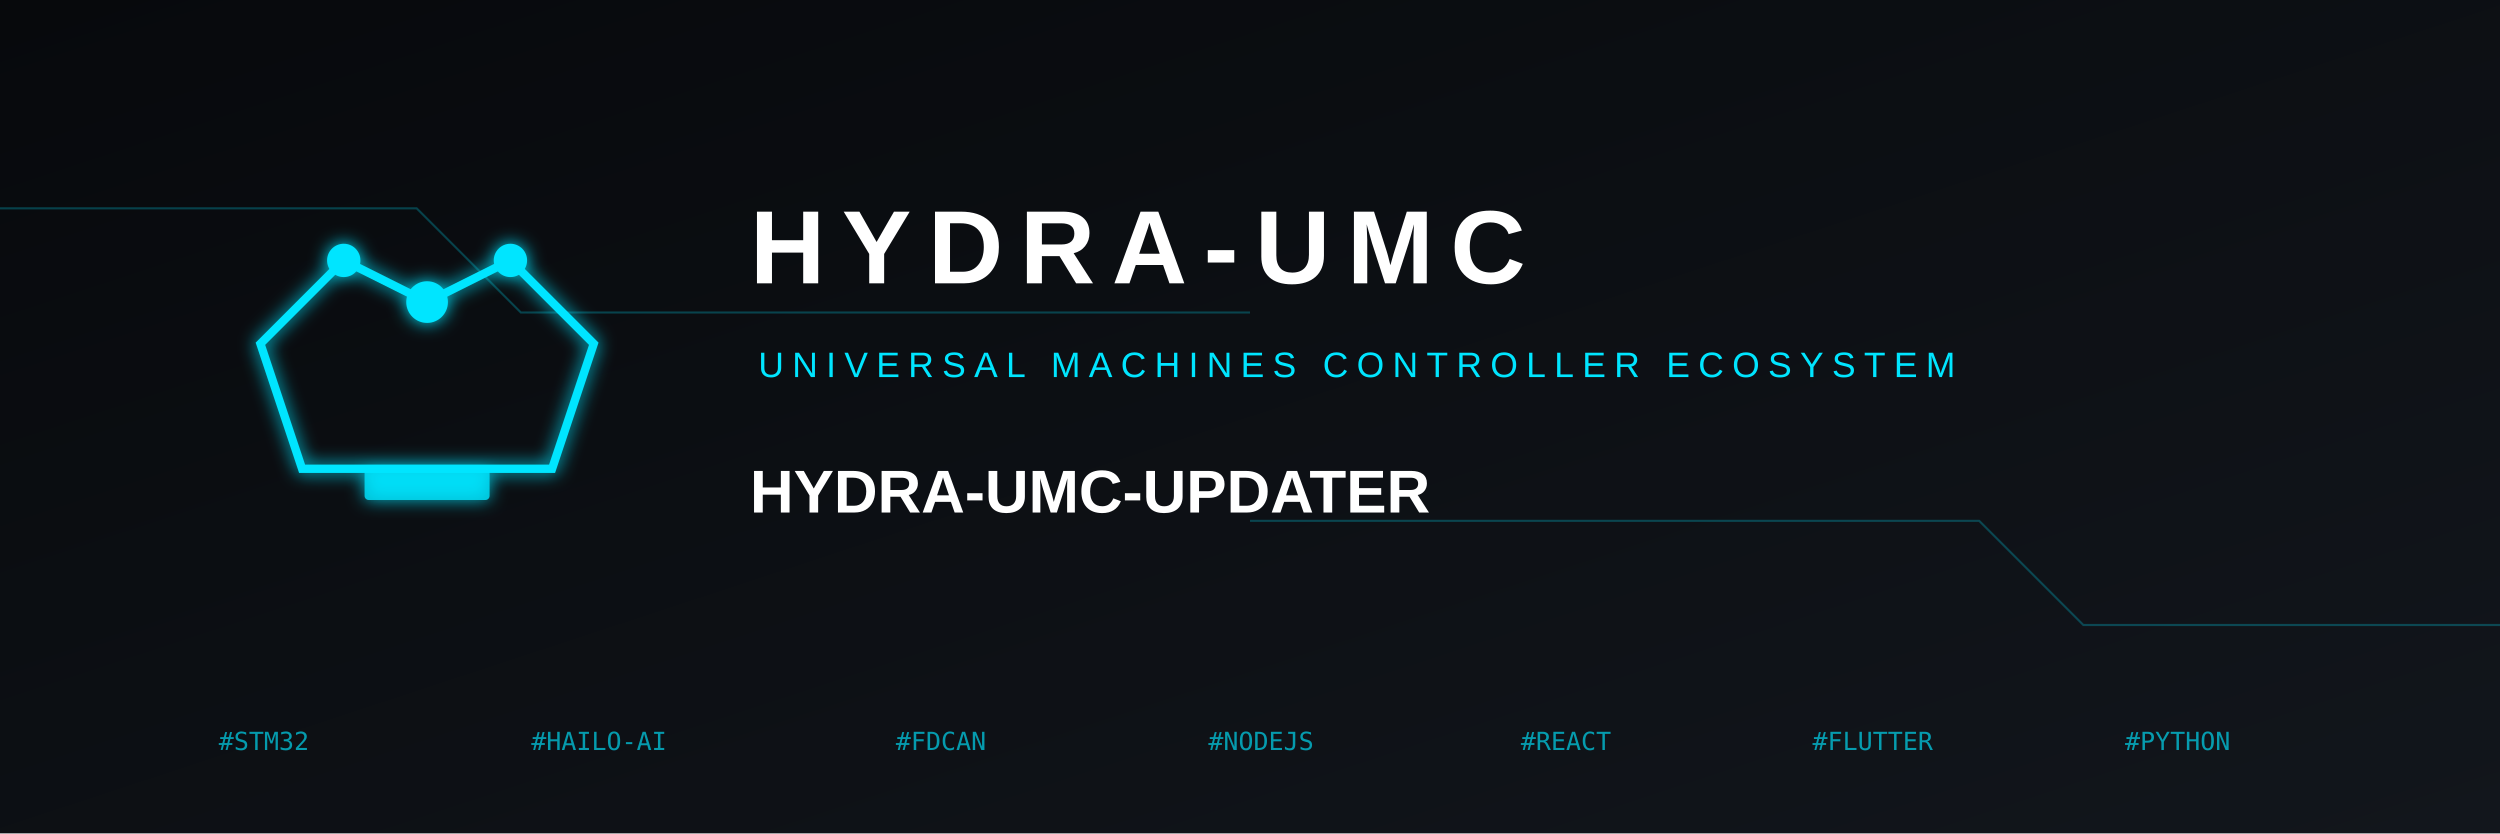
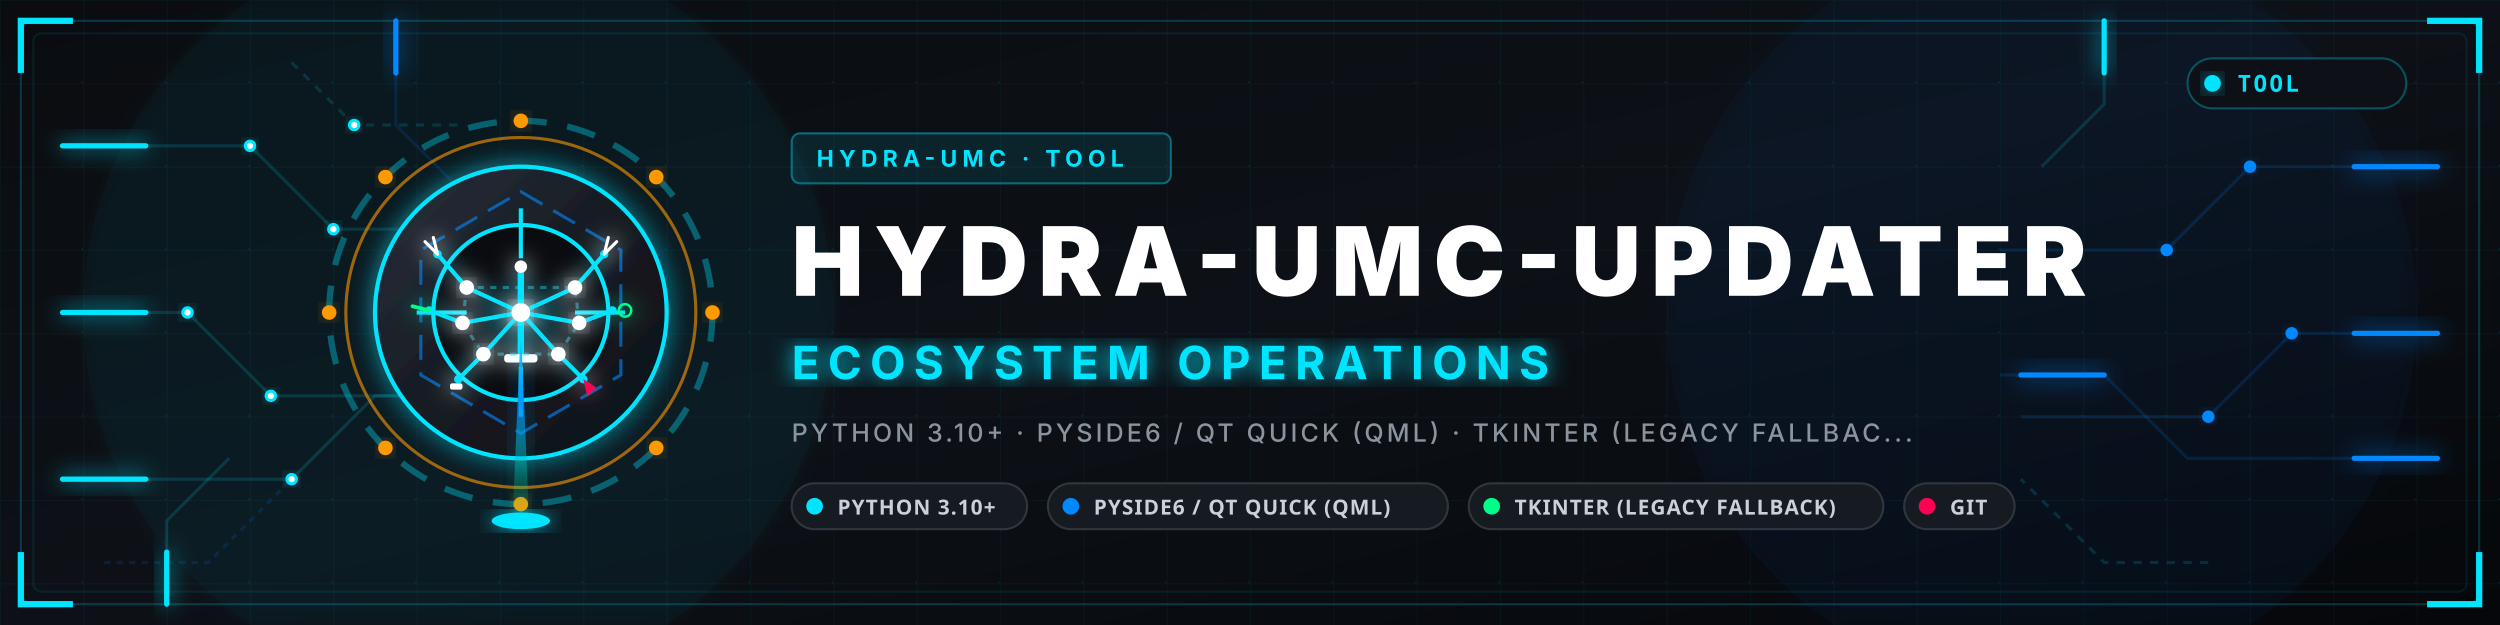
- <svg xmlns="http://www.w3.org/2000/svg" viewBox="0 0 1200 400" role="img" aria-labelledby="title desc">
+ <svg xmlns="http://www.w3.org/2000/svg" viewBox="0 0 1200 300" width="100%" height="100%">
  <defs>
-     <linearGradient id="bg" x1="0%" y1="0%" x2="100%" y2="100%">
-       <stop stop-color="#07090C" />
-       <stop offset="1" stop-color="#12161C" />
-     </linearGradient>
-     <filter id="g">
-       <feGaussianBlur stdDeviation="4" result="b" />
+     <linearGradient id="bgGlow" x1="0%" y1="0%" x2="100%" y2="100%">
+       <stop offset="0%" stop-color="#0A0C10" />
+       <stop offset="50%" stop-color="#0D1117" />
+       <stop offset="100%" stop-color="#05070A" />
+     </linearGradient>
+     <linearGradient id="cyanGlow" x1="0%" y1="0%" x2="100%" y2="0%">
+       <stop offset="0%" stop-color="#00E5FF" stop-opacity="0.8" />
+       <stop offset="100%" stop-color="#0088FF" stop-opacity="0.9" />
+     </linearGradient>
+     <linearGradient id="hydraCyanGlow" x1="0%" y1="0%" x2="100%" y2="100%">
+       <stop offset="0%" stop-color="#00F0FF" />
+       <stop offset="100%" stop-color="#0077FF" />
+     </linearGradient>
+     <linearGradient id="laserBeam" x1="0%" y1="0%" x2="0%" y2="100%">
+       <stop offset="0%" stop-color="#00E5FF" stop-opacity="1" />
+       <stop offset="40%" stop-color="#0088FF" stop-opacity="0.8" />
+       <stop offset="100%" stop-color="#00FF88" stop-opacity="0" />
+     </linearGradient>
+     <linearGradient id="metalGradient" x1="0%" y1="0%" x2="100%" y2="100%">
+       <stop offset="0%" stop-color="#2A303C" />
+       <stop offset="50%" stop-color="#161B22" />
+       <stop offset="100%" stop-color="#0D1117" />
+     </linearGradient>
+     <filter id="glowCyan" x="-20%" y="-20%" width="140%" height="140%">
+       <feGaussianBlur stdDeviation="5" result="blur" />
      <feMerge>
-         <feMergeNode in="b" />
+         <feMergeNode in="blur" />
        <feMergeNode in="SourceGraphic" />
      </feMerge>
    </filter>
+     <filter id="glowBlue" x="-20%" y="-20%" width="140%" height="140%">
+       <feGaussianBlur stdDeviation="6" result="blur" />
+       <feMerge>
+         <feMergeNode in="blur" />
+         <feMergeNode in="SourceGraphic" />
+       </feMerge>
+     </filter>
+     <filter id="glowBeam" x="-30%" y="-30%" width="160%" height="160%">
+       <feGaussianBlur stdDeviation="8" result="blur" />
+       <feMerge>
+         <feMergeNode in="blur" />
+         <feMergeNode in="SourceGraphic" />
+       </feMerge>
+     </filter>
+     <pattern id="cyberGrid" width="40" height="40" patternUnits="userSpaceOnUse">
+       <path d="M 40 0 L 0 0 0 40" fill="none" stroke="#00E5FF" stroke-opacity="0.04" stroke-width="1" />
+       <circle cx="40" cy="40" r="1" fill="#00E5FF" fill-opacity="0.1" />
+     </pattern>
+     <g id="pcbNode">
+       <circle cx="0" cy="0" r="3" fill="#00E5FF" filter="url(#glowCyan)" />
+       <circle cx="0" cy="0" r="1.5" fill="#FFFFFF" />
+     </g>
  </defs>
-   <rect width="1200" height="400" fill="url(#bg)" />
-   <g fill="none" stroke="#00E5FF" stroke-width="1" opacity=".25">
-     <path d="M0 100H200L250 150H600" />
-     <path d="M1200 300H1000L950 250H600" />
-   </g>
-   <g transform="translate(205 185)" filter="url(#g)">
-     <path d="M-60,40 -80,-20 -40,-60 0,-40 40,-60 80,-20 60,40Z" fill="none" stroke="#00E5FF" stroke-width="4" />
-     <circle cy="-40" r="10" fill="#00E5FF" />
-     <circle cx="-40" cy="-60" r="8" fill="#00E5FF" />
-     <circle cx="40" cy="-60" r="8" fill="#00E5FF" />
-     <rect x="-30" y="40" width="60" height="15" rx="2" fill="#00E5FF" opacity=".8" />
-   </g>
-   <text x="360" y="136" font-family="Arial,sans-serif" font-size="50" font-weight="bold" fill="#FFF" letter-spacing="8">HYDRA-UMC</text>
-   <text x="364" y="181" font-family="Arial,sans-serif" font-size="17" fill="#00E5FF" letter-spacing="4">UNIVERSAL MACHINES CONTROLLER ECOSYSTEM</text>
-   <text x="360" y="246" font-family="Arial,sans-serif" font-size="29" font-weight="bold" fill="#FFF">HYDRA-UMC-UPDATER</text>
-   <g font-family="monospace" font-size="12" fill="#00E5FF" opacity=".65">
-     <text x="105" y="360">#STM32</text>
-     <text x="255" y="360">#HAILO-AI</text>
-     <text x="430" y="360">#FDCAN</text>
-     <text x="580" y="360">#NODEJS</text>
-     <text x="730" y="360">#REACT</text>
-     <text x="870" y="360">#FLUTTER</text>
-     <text x="1020" y="360">#PYTHON</text>
+   <rect width="1200" height="300" fill="url(#bgGlow)" />
+   <rect width="1200" height="300" fill="url(#cyberGrid)" />
+   <circle cx="220" cy="150" r="180" fill="#00E5FF" fill-opacity="0.03" filter="url(#glowCyan)">
+     <animate attributeName="fill-opacity" values="0.02;0.05;0.02" dur="6s" repeatCount="indefinite" />
+   </circle>
+   <circle cx="980" cy="150" r="180" fill="#0077FF" fill-opacity="0.03" filter="url(#glowBlue)">
+     <animate attributeName="fill-opacity" values="0.02;0.05;0.02" dur="6s" repeatCount="indefinite" />
+   </circle>
+   <rect x="10" y="10" width="1180" height="280" fill="none" stroke="#00E5FF" stroke-opacity="0.2" stroke-width="1" rx="6" />
+   <rect x="16" y="16" width="1168" height="268" fill="none" stroke="#00E5FF" stroke-opacity="0.08" stroke-width="1" rx="4" />
+   <path d="M 10 35 L 10 10 L 35 10" fill="none" stroke="#00E5FF" stroke-width="3">
+     <animate attributeName="stroke-opacity" values="0.6;1;0.6" dur="3s" repeatCount="indefinite" />
+   </path>
+   <path d="M 1190 35 L 1190 10 L 1165 10" fill="none" stroke="#00E5FF" stroke-width="3">
+     <animate attributeName="stroke-opacity" values="0.6;1;0.6" dur="3s" repeatCount="indefinite" />
+   </path>
+   <path d="M 10 265 L 10 290 L 35 290" fill="none" stroke="#00E5FF" stroke-width="3">
+     <animate attributeName="stroke-opacity" values="0.6;1;0.6" dur="3s" repeatCount="indefinite" />
+   </path>
+   <path d="M 1190 265 L 1190 290 L 1165 290" fill="none" stroke="#00E5FF" stroke-width="3">
+     <animate attributeName="stroke-opacity" values="0.6;1;0.6" dur="3s" repeatCount="indefinite" />
+   </path>
+   <g stroke="#00E5FF" stroke-opacity="0.15" stroke-width="1.5" fill="none">
+     <path d="M 30 70 L 120 70 L 160 110 L 240 110" />
+     <path d="M 30 150 L 90 150 L 130 190 L 220 190" />
+     <path d="M 30 230 L 140 230 L 180 190 L 210 190" />
+     <path d="M 80 290 L 80 250 L 110 220" />
+     <path d="M 190 10 L 190 60 L 220 90" stroke="#0077FF" stroke-opacity="0.15" />
+     <path d="M 140 30 L 170 60 L 220 60" stroke-dasharray="4,4" />
+     <path d="M 50 270 L 100 270 L 140 230" stroke="#0077FF" stroke-opacity="0.15" stroke-dasharray="3,3" />
+   </g>
+   <g fill="none" stroke-linecap="round" stroke-linejoin="round">
+     <path d="M 30 70 L 120 70 L 160 110 L 240 110" stroke="#00E5FF" stroke-width="2.5" stroke-dasharray="40, 240" filter="url(#glowCyan)">
+       <animate attributeName="stroke-dashoffset" values="280;0" dur="3s" repeatCount="indefinite" />
+     </path>
+     <path d="M 30 150 L 90 150 L 130 190 L 220 190" stroke="#00E5FF" stroke-width="2.5" stroke-dasharray="40, 220" filter="url(#glowCyan)">
+       <animate attributeName="stroke-dashoffset" values="260;0" dur="3.5s" repeatCount="indefinite" />
+     </path>
+     <path d="M 30 230 L 140 230 L 180 190 L 210 190" stroke="#00E5FF" stroke-width="2.5" stroke-dasharray="40, 230" filter="url(#glowCyan)">
+       <animate attributeName="stroke-dashoffset" values="270;0" dur="3.2s" repeatCount="indefinite" />
+     </path>
+     <path d="M 80 290 L 80 250 L 110 220" stroke="#00E5FF" stroke-width="2.5" stroke-dasharray="25, 100" filter="url(#glowCyan)">
+       <animate attributeName="stroke-dashoffset" values="125;0" dur="2.5s" repeatCount="indefinite" />
+     </path>
+     <path d="M 190 10 L 190 60 L 220 90" stroke="#0088FF" stroke-width="2.5" stroke-dasharray="25, 90" filter="url(#glowBlue)">
+       <animate attributeName="stroke-dashoffset" values="115;0" dur="2.8s" repeatCount="indefinite" />
+     </path>
+   </g>
+   <use href="#pcbNode" x="120" y="70" />
+   <use href="#pcbNode" x="160" y="110" />
+   <use href="#pcbNode" x="90" y="150" />
+   <use href="#pcbNode" x="130" y="190" />
+   <use href="#pcbNode" x="140" y="230" />
+   <use href="#pcbNode" x="170" y="60" />
+   <g stroke="#0088FF" stroke-opacity="0.15" stroke-width="1.5" fill="none">
+     <path d="M 1170 80 L 1080 80 L 1040 120 L 960 120" />
+     <path d="M 1170 160 L 1100 160 L 1060 200 L 970 200" />
+     <path d="M 1170 220 L 1050 220 L 1010 180 M 1010 180 L 960 180" />
+     <path d="M 1010 10 L 1010 50 L 980 80" stroke="#00E5FF" stroke-opacity="0.15" />
+     <path d="M 1060 270 L 1010 270 L 970 230" stroke="#00E5FF" stroke-opacity="0.15" stroke-dasharray="4,4" />
+   </g>
+   <g fill="none" stroke-linecap="round" stroke-linejoin="round">
+     <path d="M 1170 80 L 1080 80 L 1040 120 L 960 120" stroke="#0088FF" stroke-width="2.5" stroke-dasharray="40, 230" filter="url(#glowBlue)">
+       <animate attributeName="stroke-dashoffset" values="0;270" dur="3.5s" repeatCount="indefinite" />
+     </path>
+     <path d="M 1170 160 L 1100 160 L 1060 200 L 970 200" stroke="#0088FF" stroke-width="2.5" stroke-dasharray="40, 240" filter="url(#glowBlue)">
+       <animate attributeName="stroke-dashoffset" values="0;280" dur="3.8s" repeatCount="indefinite" />
+     </path>
+     <path d="M 1170 220 L 1050 220 L 1010 180 M 1010 180 L 960 180" stroke="#0088FF" stroke-width="2.5" stroke-dasharray="40, 250" filter="url(#glowBlue)">
+       <animate attributeName="stroke-dashoffset" values="0;290" dur="4s" repeatCount="indefinite" />
+     </path>
+     <path d="M 1010 10 L 1010 50 L 980 80" stroke="#00E5FF" stroke-width="2.5" stroke-dasharray="25, 95" filter="url(#glowCyan)">
+       <animate attributeName="stroke-dashoffset" values="0;120" dur="2.6s" repeatCount="indefinite" />
+     </path>
+   </g>
+   <circle cx="1080" cy="80" r="3" fill="#0088FF" filter="url(#glowBlue)" />
+   <circle cx="1040" cy="120" r="3" fill="#0088FF" filter="url(#glowBlue)" />
+   <circle cx="1100" cy="160" r="3" fill="#0088FF" filter="url(#glowBlue)" />
+   <circle cx="1060" cy="200" r="3" fill="#0088FF" filter="url(#glowBlue)" />
+   <g transform="translate(250, 150)">
+     <g>
+       <circle cx="0" cy="0" r="92" fill="none" stroke="#00E5FF" stroke-opacity="0.35" stroke-width="3" stroke-dasharray="14,10" />
+       <circle cx="0" cy="0" r="84" fill="none" stroke="#FF9900" stroke-opacity="0.6" stroke-width="1.5" />
+       <circle cx="92" cy="0" r="3.5" fill="#FF9900" filter="url(#glowBlue)" />
+       <circle cx="65" cy="65" r="3.5" fill="#FF9900" filter="url(#glowBlue)" />
+       <circle cx="0" cy="92" r="3.5" fill="#FF9900" filter="url(#glowBlue)" />
+       <circle cx="-65" cy="65" r="3.5" fill="#FF9900" filter="url(#glowBlue)" />
+       <circle cx="-92" cy="0" r="3.5" fill="#FF9900" filter="url(#glowBlue)" />
+       <circle cx="-65" cy="-65" r="3.5" fill="#FF9900" filter="url(#glowBlue)" />
+       <circle cx="0" cy="-92" r="3.5" fill="#FF9900" filter="url(#glowBlue)" />
+       <circle cx="65" cy="-65" r="3.5" fill="#FF9900" filter="url(#glowBlue)" />
+       <animateTransform attributeName="transform" type="rotate" from="0 0 0" to="360 0 0" dur="25s" repeatCount="indefinite" />
+     </g>
+     <circle cx="0" cy="0" r="70" fill="url(#metalGradient)" stroke="#00E5FF" stroke-width="2" filter="url(#glowCyan)" />
+     <g>
+       <polygon points="0,-58 48,-30 48,30 0,58 -48,30 -48,-30" fill="none" stroke="#0088FF" stroke-width="1.5" stroke-dasharray="12,6" opacity="0.6" />
+       <animateTransform attributeName="transform" type="rotate" from="360 0 0" to="0 0 0" dur="18s" repeatCount="indefinite" />
+     </g>
+     <circle cx="0" cy="0" r="42" fill="#0A0C10" stroke="#00E5FF" stroke-width="2" />
+     <line x1="-50" y1="0" x2="-26" y2="0" stroke="#00E5FF" stroke-width="2" />
+     <line x1="26" y1="0" x2="50" y2="0" stroke="#00E5FF" stroke-width="2" />
+     <line x1="0" y1="-50" x2="0" y2="-26" stroke="#00E5FF" stroke-width="2" />
+     <line x1="0" y1="26" x2="0" y2="50" stroke="#00E5FF" stroke-width="2" />
+     <g id="hydra8ArmSystem" filter="url(#glowCyan)">
+       <line x1="0" y1="0" x2="0" y2="22" stroke="#00E5FF" stroke-width="3" stroke-linecap="round" />
+       <rect x="-8" y="20" width="16" height="4" rx="1.5" fill="#FFFFFF" />
+       <line x1="0" y1="0" x2="0" y2="-22" stroke="#00E5FF" stroke-width="3" stroke-linecap="round" />
+       <circle cx="0" cy="-22" r="3" fill="#FFFFFF" />
+       <path d="M -26 -12 L -28 5 L -18 20 L 18 20 L 28 5 L 26 -12 Z" fill="none" stroke="#00E5FF" stroke-width="1.5" stroke-dasharray="3,3" opacity="0.4" />
+       <path d="M 0 0 L -26 -12 M 0 0 L -28 5 M 0 0 L -18 20 M 0 0 L 18 20 M 0 0 L 28 5 M 0 0 L 26 -12" stroke="#00E5FF" stroke-width="2" stroke-linecap="round" />
+       <g transform="translate(-26, -12)">
+         <g>
+           <animateTransform attributeName="transform" type="rotate" values="-25;15;-25" dur="3.4s" repeatCount="indefinite" />
+           <line x1="0" y1="0" x2="-14" y2="-16" stroke="#00E5FF" stroke-width="2" stroke-linecap="round" />
+           <circle cx="-14" cy="-16" r="2" fill="#00E5FF" />
+           <g transform="translate(-14, -16)">
+             <animateTransform attributeName="transform" type="rotate" values="30;-20;30" dur="3.4s" repeatCount="indefinite" />
+             <path d="M 0 0 L -6 -6 M 0 0 L -2 -8" stroke="#FFFFFF" stroke-width="1.5" stroke-linecap="round" />
+           </g>
+         </g>
+       </g>
+       <g transform="translate(-28, 5)">
+         <g>
+           <animateTransform attributeName="transform" type="rotate" values="-18;22;-18" dur="4.0s" repeatCount="indefinite" />
+           <line x1="0" y1="0" x2="-16" y2="-6" stroke="#00E5FF" stroke-width="2" stroke-linecap="round" />
+           <circle cx="-16" cy="-6" r="2" fill="#00E5FF" />
+           <g transform="translate(-16, -6)">
+             <animateTransform attributeName="transform" type="rotate" values="-25;25;-25" dur="4.0s" repeatCount="indefinite" />
+             <line x1="0" y1="0" x2="-8" y2="-2" stroke="#00FF88" stroke-width="1.8" stroke-linecap="round" />
+           </g>
+         </g>
+       </g>
+       <g transform="translate(-18, 20)">
+         <g>
+           <animateTransform attributeName="transform" type="rotate" values="-15;20;-15" dur="4.5s" repeatCount="indefinite" />
+           <line x1="0" y1="0" x2="-12" y2="12" stroke="#00E5FF" stroke-width="2" stroke-linecap="round" />
+           <circle cx="-12" cy="12" r="2" fill="#00E5FF" />
+           <g transform="translate(-12, 12)">
+             <animateTransform attributeName="transform" type="rotate" values="20;-15;20" dur="4.5s" repeatCount="indefinite" />
+             <rect x="-4" y="2" width="6" height="3" rx="1" fill="#FFFFFF" />
+           </g>
+         </g>
+       </g>
+       <g transform="translate(18, 20)">
+         <g>
+           <animateTransform attributeName="transform" type="rotate" values="15;-20;15" dur="4.2s" repeatCount="indefinite" />
+           <line x1="0" y1="0" x2="12" y2="12" stroke="#00E5FF" stroke-width="2" stroke-linecap="round" />
+           <circle cx="12" cy="12" r="2" fill="#00E5FF" />
+           <g transform="translate(12, 12)">
+             <animateTransform attributeName="transform" type="rotate" values="-20;15;-20" dur="4.2s" repeatCount="indefinite" />
+             <polygon points="0,0 6,4 2,8" fill="#FF0055" />
+           </g>
+         </g>
+       </g>
+       <g transform="translate(28, 5)">
+         <g>
+           <animateTransform attributeName="transform" type="rotate" values="22;-18;22" dur="3.8s" repeatCount="indefinite" />
+           <line x1="0" y1="0" x2="16" y2="-6" stroke="#00E5FF" stroke-width="2" stroke-linecap="round" />
+           <circle cx="16" cy="-6" r="2" fill="#00E5FF" />
+           <g transform="translate(16, -6)">
+             <animateTransform attributeName="transform" type="rotate" values="20;-20;20" dur="3.8s" repeatCount="indefinite" />
+             <circle cx="6" cy="0" r="3" fill="none" stroke="#00FF88" stroke-width="1.2" />
+           </g>
+         </g>
+       </g>
+       <g transform="translate(26, -12)">
+         <g>
+           <animateTransform attributeName="transform" type="rotate" values="25;-15;25" dur="3.2s" repeatCount="indefinite" />
+           <line x1="0" y1="0" x2="14" y2="-16" stroke="#00E5FF" stroke-width="2" stroke-linecap="round" />
+           <circle cx="14" cy="-16" r="2" fill="#00E5FF" />
+           <g transform="translate(14, -16)">
+             <animateTransform attributeName="transform" type="rotate" values="-30;20;-30" dur="3.2s" repeatCount="indefinite" />
+             <path d="M 0 0 L 6 -6 M 0 0 L 2 -8" stroke="#FFFFFF" stroke-width="1.5" stroke-linecap="round" />
+           </g>
+         </g>
+       </g>
+       <circle cx="0" cy="0" r="4.5" fill="#FFFFFF" filter="url(#glowCyan)" />
+       <circle cx="-26" cy="-12" r="3.5" fill="#FFFFFF" filter="url(#glowCyan)" />
+       <circle cx="-28" cy="5" r="3.5" fill="#FFFFFF" filter="url(#glowCyan)" />
+       <circle cx="-18" cy="20" r="3.5" fill="#FFFFFF" filter="url(#glowCyan)" />
+       <circle cx="18" cy="20" r="3.5" fill="#FFFFFF" filter="url(#glowCyan)" />
+       <circle cx="28" cy="5" r="3.5" fill="#FFFFFF" filter="url(#glowCyan)" />
+       <circle cx="26" cy="-12" r="3.5" fill="#FFFFFF" filter="url(#glowCyan)" />
+     </g>
+   </g>
+   <path d="M 250 157 L 246 250 L 254 250 Z" fill="url(#laserBeam)" filter="url(#glowBeam)">
+     <animate attributeName="opacity" values="0.3;1;0.3" dur="1.2s" repeatCount="indefinite" />
+   </path>
+   <ellipse cx="250" cy="250" rx="14" ry="4" fill="#00E5FF" filter="url(#glowCyan)">
+     <animate attributeName="rx" values="10;18;10" dur="1.2s" repeatCount="indefinite" />
+     <animate attributeName="opacity" values="0.4;1;0.4" dur="1.2s" repeatCount="indefinite" />
+   </ellipse>
+   <g transform="translate(380, 0)">
+     <g transform="translate(0, 82)">
+       <rect x="0" y="-18" width="182" height="24" rx="4" fill="#00E5FF" fill-opacity="0.1" stroke="#00E5FF" stroke-opacity="0.4" stroke-width="1">
+         <animate attributeName="stroke-opacity" values="0.3;0.8;0.3" dur="4s" repeatCount="indefinite" />
+       </rect>
+       <text x="12" y="-2" font-family="'Inter', 'Segoe UI', 'Roboto', sans-serif" font-weight="700" font-size="11" fill="#00E5FF" letter-spacing="2.5">HYDRA-UMC · TOOL</text>
+     </g>
+     <text x="0" y="142" font-family="'Inter', 'Segoe UI', 'Roboto', sans-serif" font-weight="900" font-size="46" fill="#FFFFFF" letter-spacing="5">HYDRA-UMC-UPDATER</text>
+     <text x="0" y="182" font-family="'Inter', 'Segoe UI', 'Roboto', sans-serif" font-weight="700" font-size="22" fill="#00E5FF" letter-spacing="4" filter="url(#glowCyan)">ECOSYSTEM OPERATIONS</text>
+     <text x="0" y="212" font-family="'Inter', 'Segoe UI', 'Roboto', sans-serif" font-weight="500" font-size="12" fill="#8B949E" letter-spacing="1.5">PYTHON 3.10+ · PYSIDE6 / QT QUICK (QML) · TKINTER (LEGACY FALLBAC...</text>
+     <g transform="translate(0, 232)">
+       <rect x="0" y="0" width="113" height="22" rx="11" fill="#161B22" stroke="#30363D" stroke-width="1" />
+       <circle cx="11" cy="11" r="4" fill="#00E5FF">
+         <animate attributeName="opacity" values="0.5;1;0.5" dur="2.0s" repeatCount="indefinite" />
+       </circle>
+       <text x="22" y="15" font-family="sans-serif" font-weight="600" font-size="10" fill="#C9D1D9" letter-spacing="0.5">PYTHON 3.10+</text>
+       <rect x="123" y="0" width="192" height="22" rx="11" fill="#161B22" stroke="#30363D" stroke-width="1" />
+       <circle cx="134" cy="11" r="4" fill="#0088FF">
+         <animate attributeName="opacity" values="0.5;1;0.5" dur="2.2s" repeatCount="indefinite" />
+       </circle>
+       <text x="145" y="15" font-family="sans-serif" font-weight="600" font-size="10" fill="#C9D1D9" letter-spacing="0.5">PYSIDE6 / QT QUICK (QML)</text>
+       <rect x="325" y="0" width="199" height="22" rx="11" fill="#161B22" stroke="#30363D" stroke-width="1" />
+       <circle cx="336" cy="11" r="4" fill="#00FF88">
+         <animate attributeName="opacity" values="0.5;1;0.5" dur="2.4s" repeatCount="indefinite" />
+       </circle>
+       <text x="347" y="15" font-family="sans-serif" font-weight="600" font-size="10" fill="#C9D1D9" letter-spacing="0.5">TKINTER (LEGACY FALLBACK)</text>
+       <rect x="534" y="0" width="53" height="22" rx="11" fill="#161B22" stroke="#30363D" stroke-width="1" />
+       <circle cx="545" cy="11" r="4" fill="#FF0055">
+         <animate attributeName="opacity" values="0.5;1;0.5" dur="2.6s" repeatCount="indefinite" />
+       </circle>
+       <text x="556" y="15" font-family="sans-serif" font-weight="600" font-size="10" fill="#C9D1D9" letter-spacing="0.5">GIT</text>
+     </g>
+   </g>
+   <g transform="translate(1060, 42)">
+     <rect x="-10" y="-14" width="105" height="24" rx="12" fill="#0D1117" stroke="#00E5FF" stroke-opacity="0.3" stroke-width="1" />
+     <circle cx="2" cy="-2" r="4" fill="#00E5FF" filter="url(#glowCyan)">
+       <animate attributeName="opacity" values="0.3;1;0.3" dur="1.5s" repeatCount="indefinite" />
+     </circle>
+     <text x="14" y="2" font-family="monospace" font-weight="700" font-size="11" fill="#00E5FF" letter-spacing="1">TOOL</text>
  </g>
</svg>
